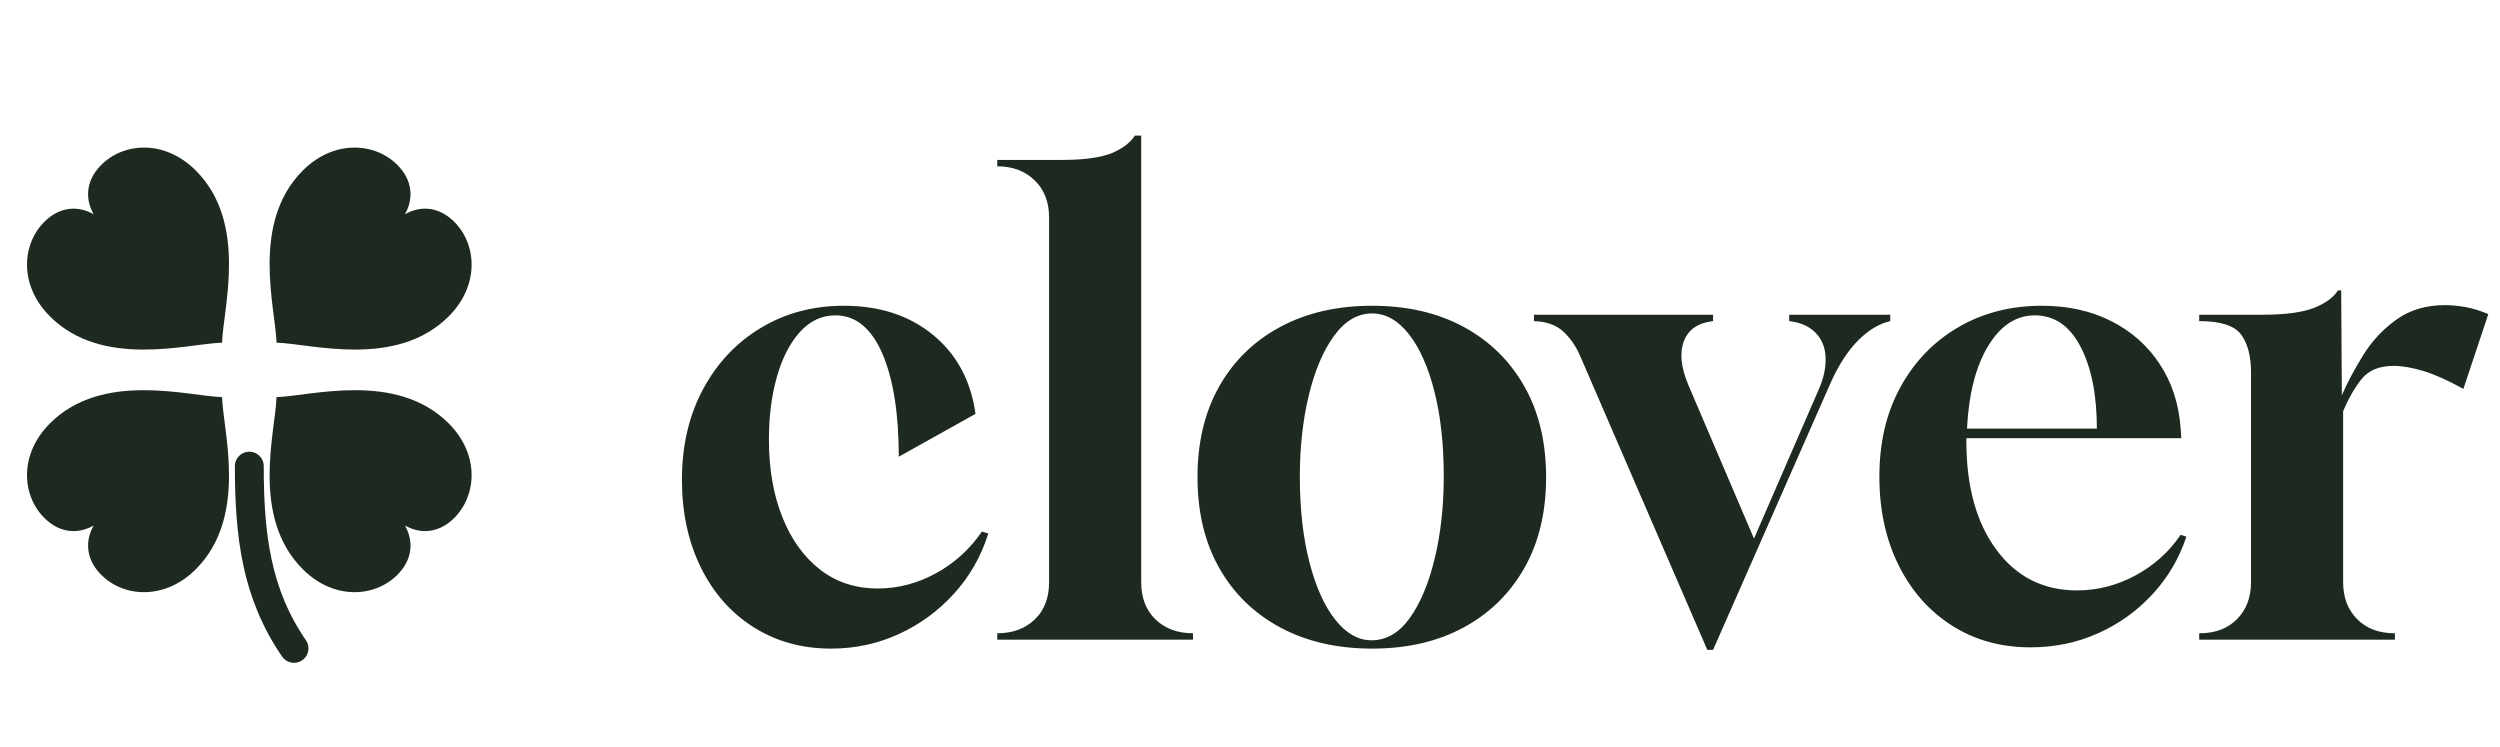
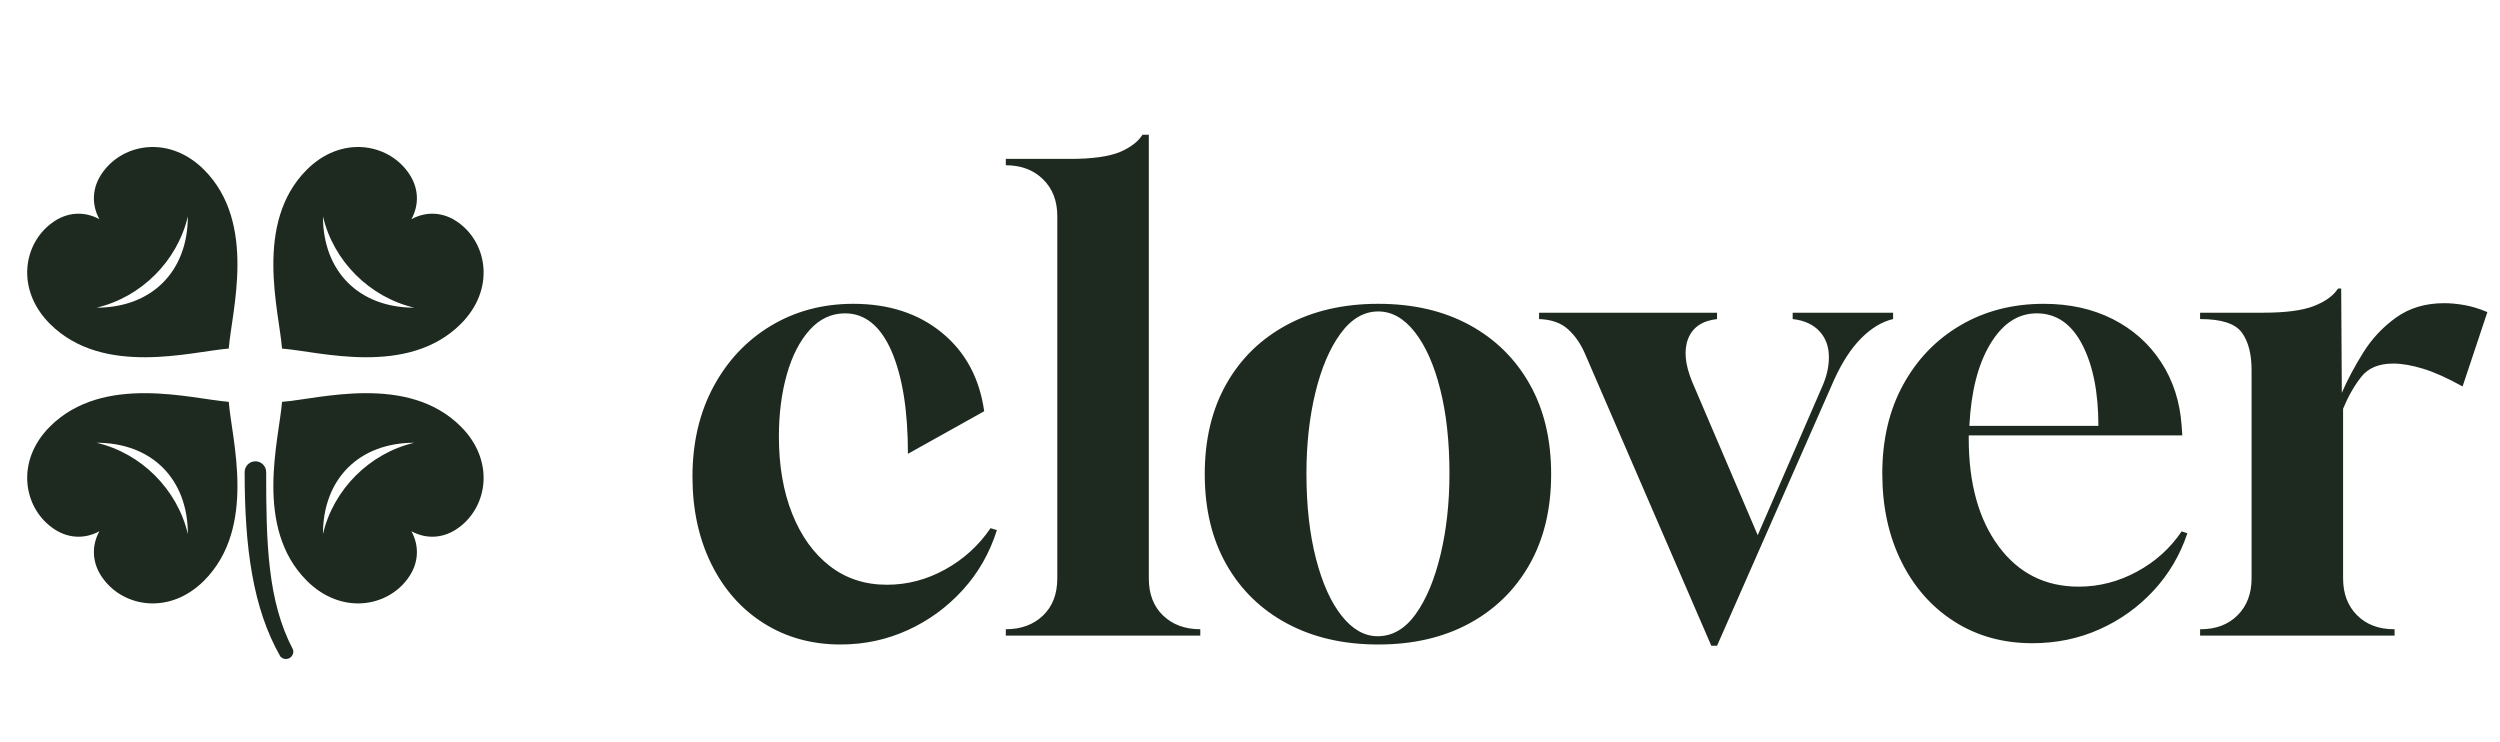
- <svg xmlns="http://www.w3.org/2000/svg" viewBox="0 0 469 140" width="469" height="140" role="img">
-   <g transform="translate(-17.73 10.05) scale(1.29)">
-     <path fill="#1E2A1F" transform="rotate(45 50 46) translate(50 40.4)" d="M0 0C-3.6-3.4-15-9.6-15-20.4C-15-27.4-9.6-31.4-4.6-30.6C-2.2-30.2-.6-28.6 0-26.4C.6-28.6 2.2-30.2 4.6-30.6C9.6-31.4 15-27.4 15-20.4C15-9.6 3.6-3.4 0 0Z" />
-     <path fill="#1E2A1F" transform="rotate(135 50 46) translate(50 40.4)" d="M0 0C-3.6-3.4-15-9.6-15-20.4C-15-27.4-9.6-31.4-4.6-30.6C-2.2-30.2-.6-28.6 0-26.4C.6-28.6 2.2-30.2 4.6-30.6C9.6-31.4 15-27.4 15-20.4C15-9.6 3.6-3.4 0 0Z" />
-     <path fill="#1E2A1F" transform="rotate(225 50 46) translate(50 40.4)" d="M0 0C-3.6-3.4-15-9.6-15-20.4C-15-27.4-9.6-31.4-4.6-30.6C-2.2-30.2-.6-28.6 0-26.4C.6-28.6 2.2-30.2 4.6-30.6C9.6-31.4 15-27.4 15-20.4C15-9.6 3.6-3.4 0 0Z" />
-     <path fill="#1E2A1F" transform="rotate(315 50 46) translate(50 40.4)" d="M0 0C-3.6-3.4-15-9.6-15-20.4C-15-27.4-9.6-31.4-4.6-30.6C-2.2-30.2-.6-28.6 0-26.4C.6-28.6 2.2-30.2 4.6-30.6C9.6-31.4 15-27.4 15-20.4C15-9.6 3.6-3.4 0 0Z" />
-     <path fill="none" stroke="#1E2A1F" stroke-width="4.2" stroke-linecap="round" d="M50 60C50 70 51 78.5 56.5 86.5" />
+ <svg xmlns="http://www.w3.org/2000/svg" viewBox="0 0 472 140" width="472" height="140" role="img">
+   <g transform="translate(-15.28 12.42) scale(1.27)">
+     <path fill="#1E2A1F" fill-rule="evenodd" transform="rotate(45 50 46) translate(50 40.4)" d="M0 0C-4.2-3.6-16.2-10.2-16.2-21.4C-16.2-28.6-10.6-32.6-5.4-31.8C-2.6-31.4-.7-29.6 0-27.2C.7-29.6 2.6-31.4 5.4-31.8C10.6-32.6 16.2-28.6 16.2-21.4C16.2-10.2 4.2-3.6 0 0ZM-9.6-18.2C-3.8-12.4 3.8-12.4 9.6-18.2C3.8-14.6-3.8-14.6-9.6-18.2Z" />
+     <path fill="#1E2A1F" fill-rule="evenodd" transform="rotate(135 50 46) translate(50 40.4)" d="M0 0C-4.2-3.6-16.2-10.2-16.2-21.4C-16.2-28.6-10.6-32.6-5.4-31.8C-2.6-31.4-.7-29.6 0-27.2C.7-29.6 2.6-31.4 5.4-31.8C10.6-32.6 16.2-28.6 16.2-21.4C16.2-10.2 4.2-3.6 0 0ZM-9.6-18.2C-3.8-12.4 3.8-12.4 9.6-18.2C3.8-14.6-3.8-14.6-9.6-18.2Z" />
+     <path fill="#1E2A1F" fill-rule="evenodd" transform="rotate(225 50 46) translate(50 40.4)" d="M0 0C-4.2-3.6-16.2-10.2-16.2-21.4C-16.2-28.6-10.6-32.6-5.4-31.8C-2.6-31.4-.7-29.6 0-27.2C.7-29.6 2.6-31.4 5.4-31.8C10.6-32.6 16.2-28.6 16.2-21.4C16.2-10.2 4.2-3.6 0 0ZM-9.6-18.2C-3.8-12.4 3.8-12.4 9.6-18.2C3.8-14.6-3.8-14.6-9.6-18.2Z" />
+     <path fill="#1E2A1F" fill-rule="evenodd" transform="rotate(315 50 46) translate(50 40.4)" d="M0 0C-4.2-3.6-16.2-10.2-16.2-21.4C-16.2-28.6-10.6-32.6-5.4-31.8C-2.6-31.4-.7-29.6 0-27.2C.7-29.6 2.6-31.4 5.4-31.8C10.6-32.6 16.2-28.6 16.2-21.4C16.2-10.2 4.2-3.6 0 0ZM-9.6-18.2C-3.8-12.4 3.8-12.4 9.6-18.2C3.8-14.6-3.8-14.6-9.6-18.2Z" />
+     <path fill="#1E2A1F" d="M48.4 60.4A1.6 1.6 0 0 1 51.6 60.4C51.6 71 51.8 79.6 55.6 86.8A1.1 1.1 0 0 1 53.7 87.8C49.6 80.6 48.4 71.6 48.4 60.4Z" />
  </g>
-   <path fill="#1E2A1F" d="M155.89 121.68Q147.73 121.68 141.37 117.66Q135.01 113.64 131.47 106.44Q127.93 99.24 127.93 90.0Q127.93 80.4 131.89 73.02Q135.85 65.64 142.75 61.5Q149.65 57.36 158.29 57.36Q168.37 57.36 175.03 62.82Q181.69 68.28 183.01 77.64L168.61 85.68Q168.61 73.44 165.49 66.24Q162.37 59.16 156.73 59.16Q152.89 59.16 150.07 62.28Q147.25 65.4 145.75 70.68Q144.25 75.96 144.25 82.44Q144.25 90.72 146.77 97.02Q149.29 103.32 153.85 106.86Q158.41 110.4 164.65 110.4Q170.41 110.4 175.63 107.52Q180.85 104.64 184.21 99.72L185.41 100.08Q183.37 106.56 178.93 111.42Q174.49 116.28 168.55 118.98Q162.61 121.68 155.89 121.68ZM187.09 120.0V118.8Q191.41 118.8 194.11 116.22Q196.81 113.64 196.81 109.2V40.8Q196.81 36.48 194.11 33.84Q191.41 31.2 187.09 31.2V30.0H199.33Q205.45 30.0 208.69 28.68Q211.69 27.36 212.89 25.44H214.09V109.2Q214.09 113.64 216.79 116.22Q219.49 118.8 223.81 118.8V120.0ZM257.41 121.68Q247.57 121.68 240.19 117.72Q232.81 113.76 228.73 106.56Q224.65 99.36 224.65 89.52Q224.65 79.68 228.73 72.48Q232.81 65.28 240.19 61.32Q247.57 57.36 257.41 57.36Q267.25 57.36 274.57 61.32Q281.89 65.28 285.97 72.48Q290.05 79.68 290.05 89.52Q290.05 99.36 285.97 106.56Q281.89 113.76 274.57 117.72Q267.25 121.68 257.41 121.68ZM257.29 120.12Q261.49 120.12 264.49 115.92Q267.49 111.72 269.17 104.7Q270.85 97.68 270.85 89.4Q270.85 80.4 269.11 73.5Q267.37 66.6 264.31 62.7Q261.25 58.8 257.41 58.8Q253.33 58.8 250.27 63.0Q247.21 67.2 245.53 74.16Q243.85 81.12 243.85 89.4Q243.85 98.52 245.65 105.48Q247.45 112.44 250.51 116.28Q253.57 120.12 257.29 120.12ZM320.29 121.92 296.41 66.72Q295.21 63.96 293.23 62.16Q291.25 60.36 287.77 60.24V59.04H321.37V60.24Q317.17 60.72 315.91 63.96Q314.65 67.2 316.69 72.12L329.05 101.04L341.29 72.84Q342.49 70.08 342.49 67.44Q342.49 64.44 340.69 62.52Q338.89 60.6 335.65 60.24V59.04H354.61V60.24Q351.49 60.96 348.61 63.84Q345.73 66.72 343.45 71.76L321.37 121.92ZM380.89 121.44Q372.61 121.44 366.19 117.36Q359.77 113.28 356.17 106.02Q352.57 98.76 352.57 89.4Q352.57 79.8 356.53 72.6Q360.49 65.4 367.39 61.38Q374.29 57.36 383.05 57.36Q390.37 57.36 396.07 60.24Q401.77 63.12 405.19 68.34Q408.61 73.56 409.09 80.4L409.21 82.2H368.89V82.8Q368.89 95.52 374.53 103.14Q380.17 110.76 389.65 110.76Q395.41 110.76 400.63 107.94Q405.85 105.12 409.09 100.32L410.17 100.68Q408.13 106.8 403.81 111.48Q399.49 116.16 393.61 118.8Q387.73 121.44 380.89 121.44ZM369.01 80.4H393.37Q393.37 70.92 390.31 65.04Q387.25 59.16 381.73 59.16Q376.45 59.16 372.97 64.92Q369.49 70.68 369.01 80.4ZM412.57 120.0V118.8H412.69Q417.01 118.8 419.65 116.16Q422.29 113.52 422.29 109.2V69.84Q422.29 65.28 420.43 62.76Q418.57 60.24 412.57 60.24V59.04H424.45Q430.81 59.04 434.05 57.78Q437.29 56.52 438.61 54.48H439.21L439.33 74.16Q440.89 70.56 443.35 66.6Q445.81 62.64 449.59 59.94Q453.37 57.24 458.65 57.24Q460.45 57.24 462.49 57.6Q464.53 57.96 466.81 58.92L462.13 72.96Q457.81 70.56 454.63 69.6Q451.45 68.64 449.05 68.64Q444.97 68.64 442.99 71.16Q441.01 73.68 439.57 77.16V109.2Q439.57 113.52 442.21 116.16Q444.85 118.8 449.17 118.8H449.29V120.0Z" />
+   <path fill="#1E2A1F" d="M158.697 121.68Q150.537 121.68 144.177 117.66Q137.817 113.64 134.277 106.44Q130.737 99.24 130.737 90.0Q130.737 80.4 134.697 73.02Q138.657 65.64 145.557 61.5Q152.457 57.36 161.097 57.36Q171.177 57.36 177.837 62.82Q184.497 68.28 185.817 77.64L171.417 85.68Q171.417 73.44 168.297 66.24Q165.177 59.16 159.537 59.16Q155.697 59.16 152.877 62.28Q150.057 65.4 148.557 70.68Q147.057 75.96 147.057 82.44Q147.057 90.72 149.577 97.02Q152.097 103.32 156.657 106.86Q161.217 110.4 167.457 110.4Q173.217 110.4 178.437 107.52Q183.657 104.64 187.017 99.72L188.217 100.08Q186.177 106.56 181.737 111.42Q177.297 116.28 171.357 118.98Q165.417 121.68 158.697 121.68ZM189.897 120.0V118.8Q194.217 118.8 196.917 116.22Q199.617 113.64 199.617 109.2V40.8Q199.617 36.48 196.917 33.84Q194.217 31.2 189.897 31.2V30.0H202.137Q208.257 30.0 211.497 28.68Q214.497 27.36 215.697 25.44H216.897V109.2Q216.897 113.64 219.597 116.22Q222.297 118.8 226.617 118.8V120.0ZM260.217 121.68Q250.377 121.68 242.997 117.72Q235.617 113.76 231.537 106.56Q227.457 99.36 227.457 89.52Q227.457 79.68 231.537 72.48Q235.617 65.28 242.997 61.32Q250.377 57.36 260.217 57.36Q270.057 57.36 277.377 61.32Q284.697 65.28 288.777 72.48Q292.857 79.68 292.857 89.52Q292.857 99.36 288.777 106.56Q284.697 113.76 277.377 117.72Q270.057 121.68 260.217 121.68ZM260.097 120.12Q264.297 120.12 267.297 115.92Q270.297 111.72 271.977 104.7Q273.657 97.68 273.657 89.4Q273.657 80.4 271.917 73.5Q270.177 66.6 267.117 62.7Q264.057 58.8 260.217 58.8Q256.137 58.8 253.077 63.0Q250.017 67.2 248.337 74.16Q246.657 81.12 246.657 89.4Q246.657 98.52 248.457 105.48Q250.257 112.44 253.317 116.28Q256.377 120.12 260.097 120.12ZM323.097 121.92 299.217 66.72Q298.017 63.96 296.037 62.16Q294.057 60.36 290.577 60.24V59.04H324.177V60.24Q319.977 60.72 318.717 63.96Q317.457 67.2 319.497 72.12L331.857 101.04L344.097 72.84Q345.297 70.08 345.297 67.44Q345.297 64.44 343.497 62.52Q341.697 60.6 338.457 60.24V59.04H357.417V60.24Q354.297 60.96 351.417 63.84Q348.537 66.72 346.257 71.76L324.177 121.92ZM383.697 121.44Q375.417 121.44 368.997 117.36Q362.577 113.28 358.977 106.02Q355.377 98.76 355.377 89.4Q355.377 79.8 359.337 72.6Q363.297 65.4 370.197 61.38Q377.097 57.36 385.857 57.36Q393.177 57.36 398.877 60.24Q404.577 63.12 407.997 68.34Q411.417 73.56 411.897 80.4L412.017 82.2H371.697V82.8Q371.697 95.52 377.337 103.14Q382.977 110.76 392.457 110.76Q398.217 110.76 403.437 107.94Q408.657 105.12 411.897 100.32L412.977 100.68Q410.937 106.8 406.617 111.48Q402.297 116.16 396.417 118.8Q390.537 121.44 383.697 121.44ZM371.817 80.4H396.177Q396.177 70.92 393.117 65.04Q390.057 59.16 384.537 59.16Q379.257 59.16 375.777 64.92Q372.297 70.68 371.817 80.4ZM415.377 120.0V118.8H415.497Q419.817 118.8 422.457 116.16Q425.097 113.52 425.097 109.2V69.84Q425.097 65.28 423.237 62.76Q421.377 60.24 415.377 60.24V59.04H427.257Q433.617 59.04 436.857 57.78Q440.097 56.52 441.417 54.48H442.017L442.137 74.16Q443.697 70.56 446.157 66.6Q448.617 62.64 452.397 59.94Q456.177 57.24 461.457 57.24Q463.257 57.24 465.297 57.6Q467.337 57.96 469.617 58.92L464.937 72.96Q460.617 70.56 457.437 69.6Q454.257 68.64 451.857 68.64Q447.777 68.64 445.797 71.16Q443.817 73.68 442.377 77.16V109.2Q442.377 113.52 445.017 116.16Q447.657 118.8 451.977 118.8H452.097V120.0Z" />
</svg>
